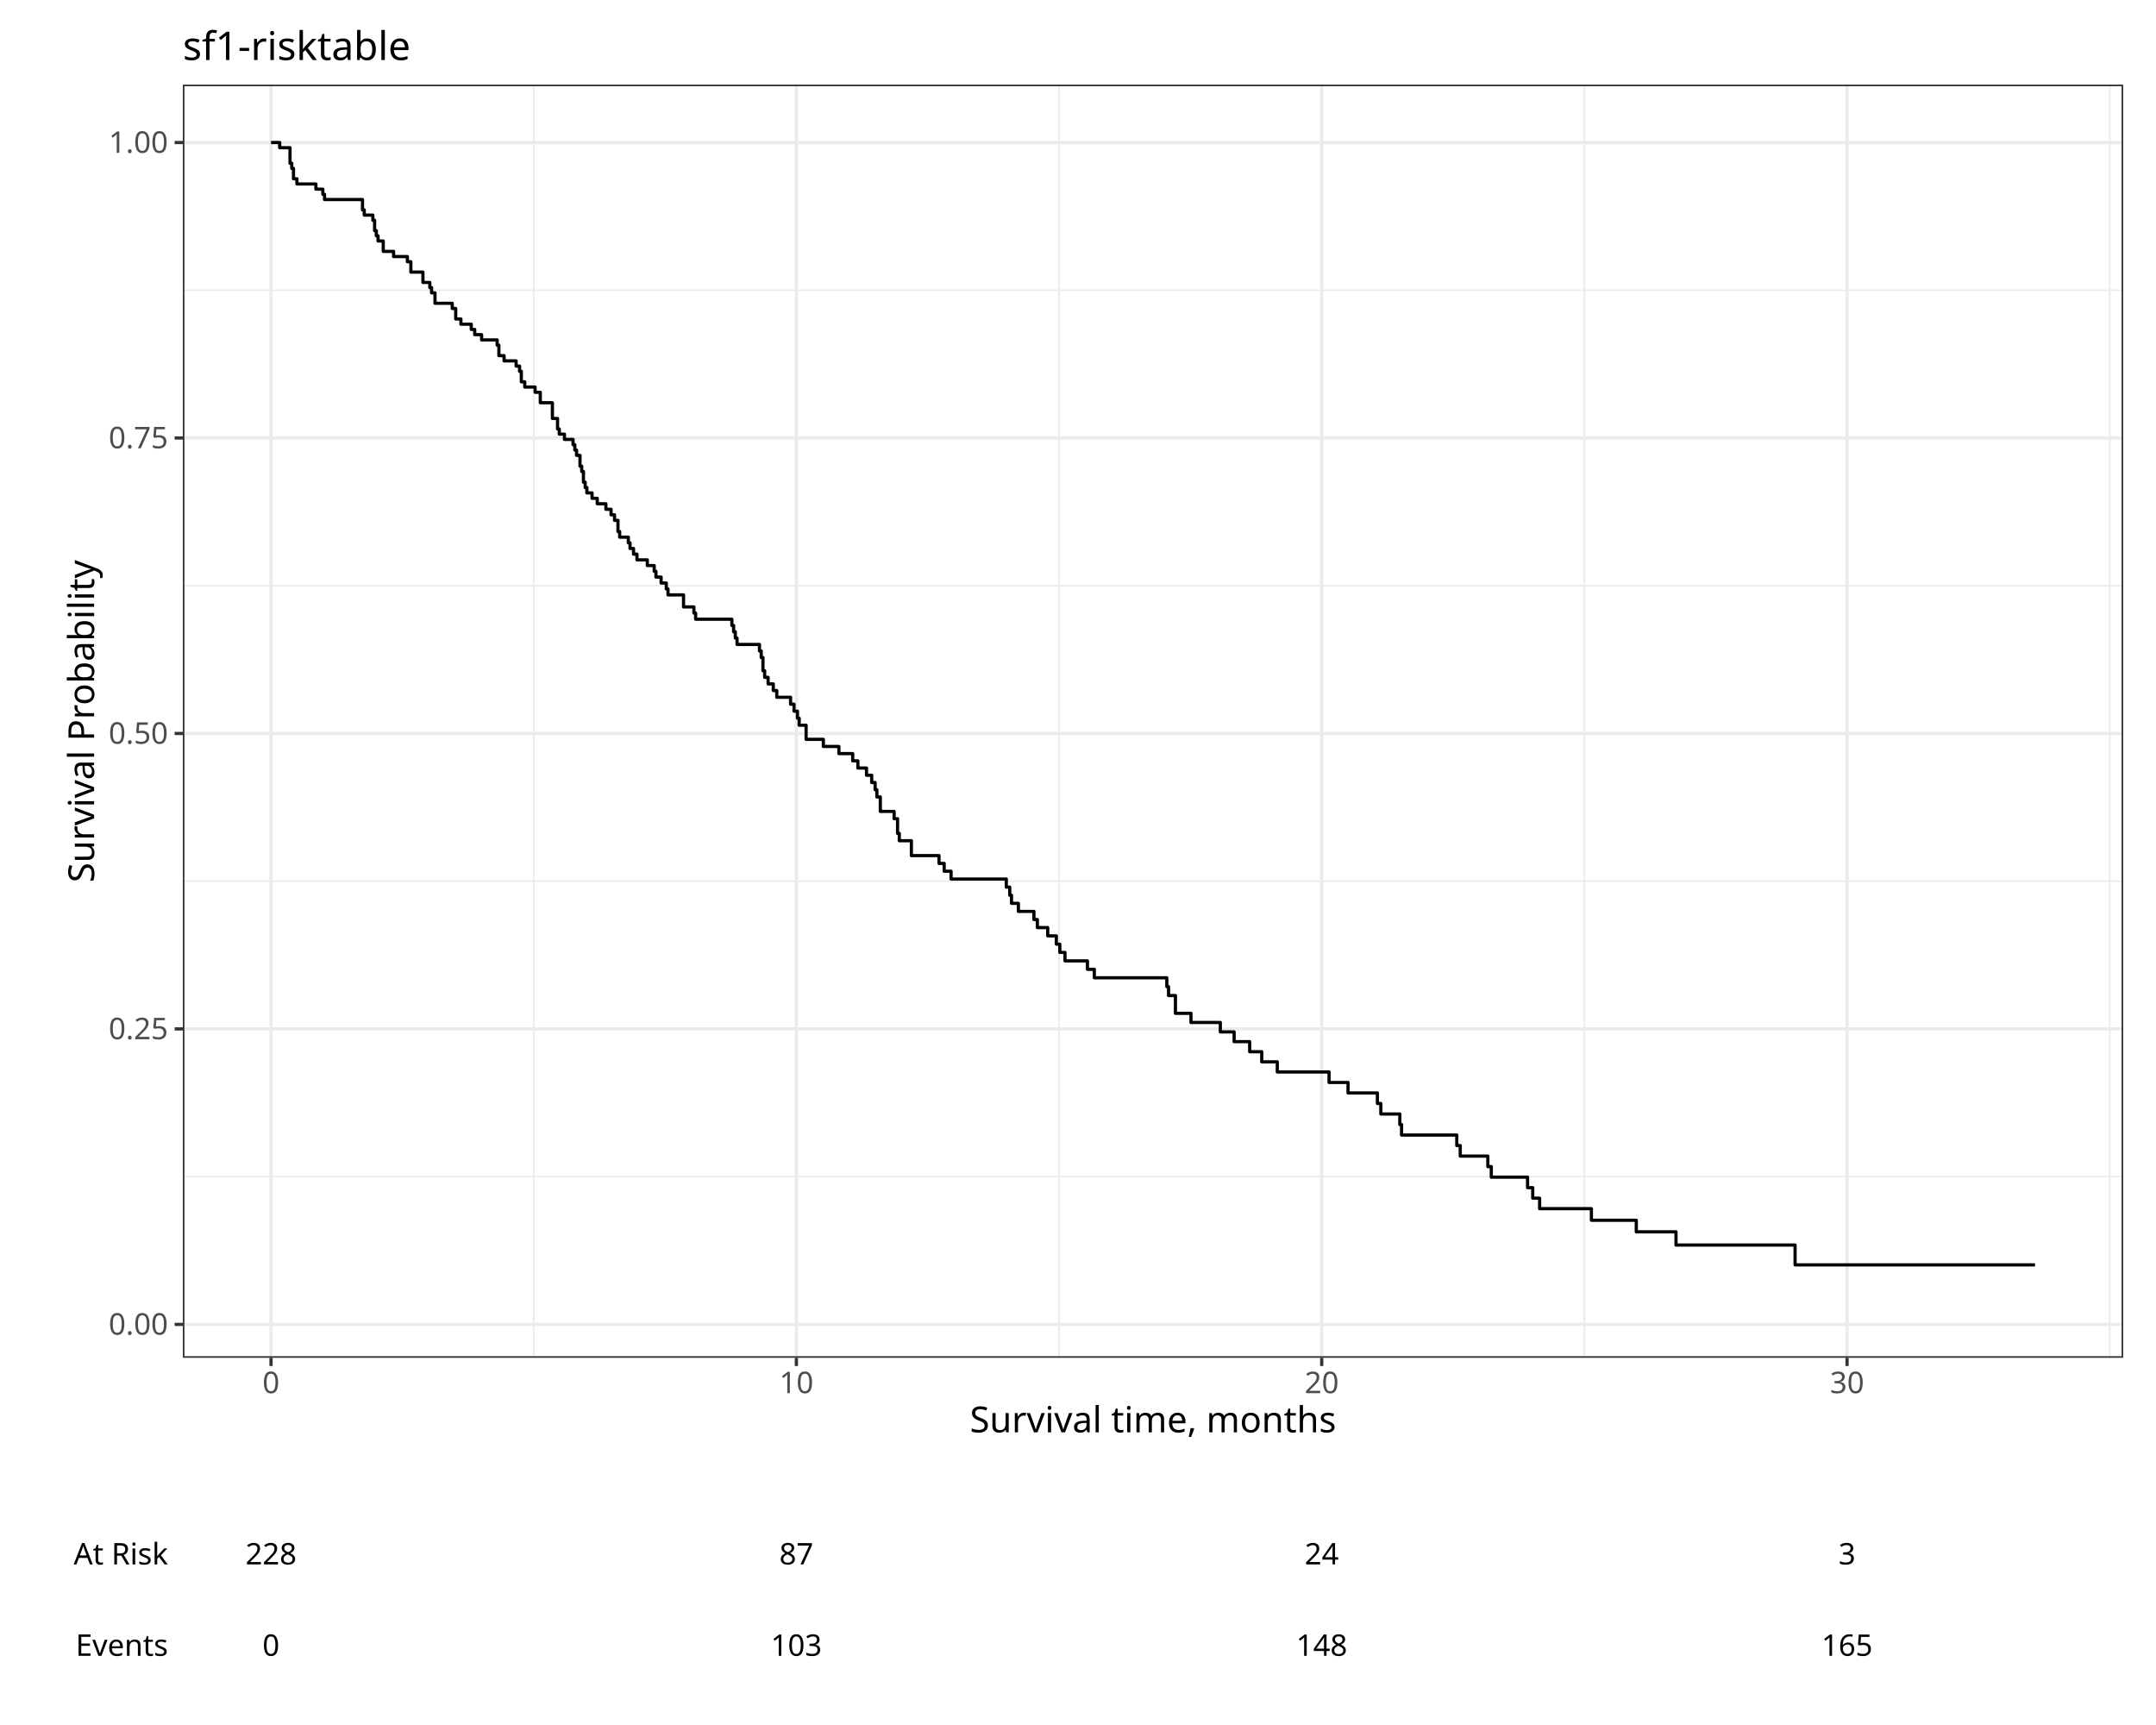
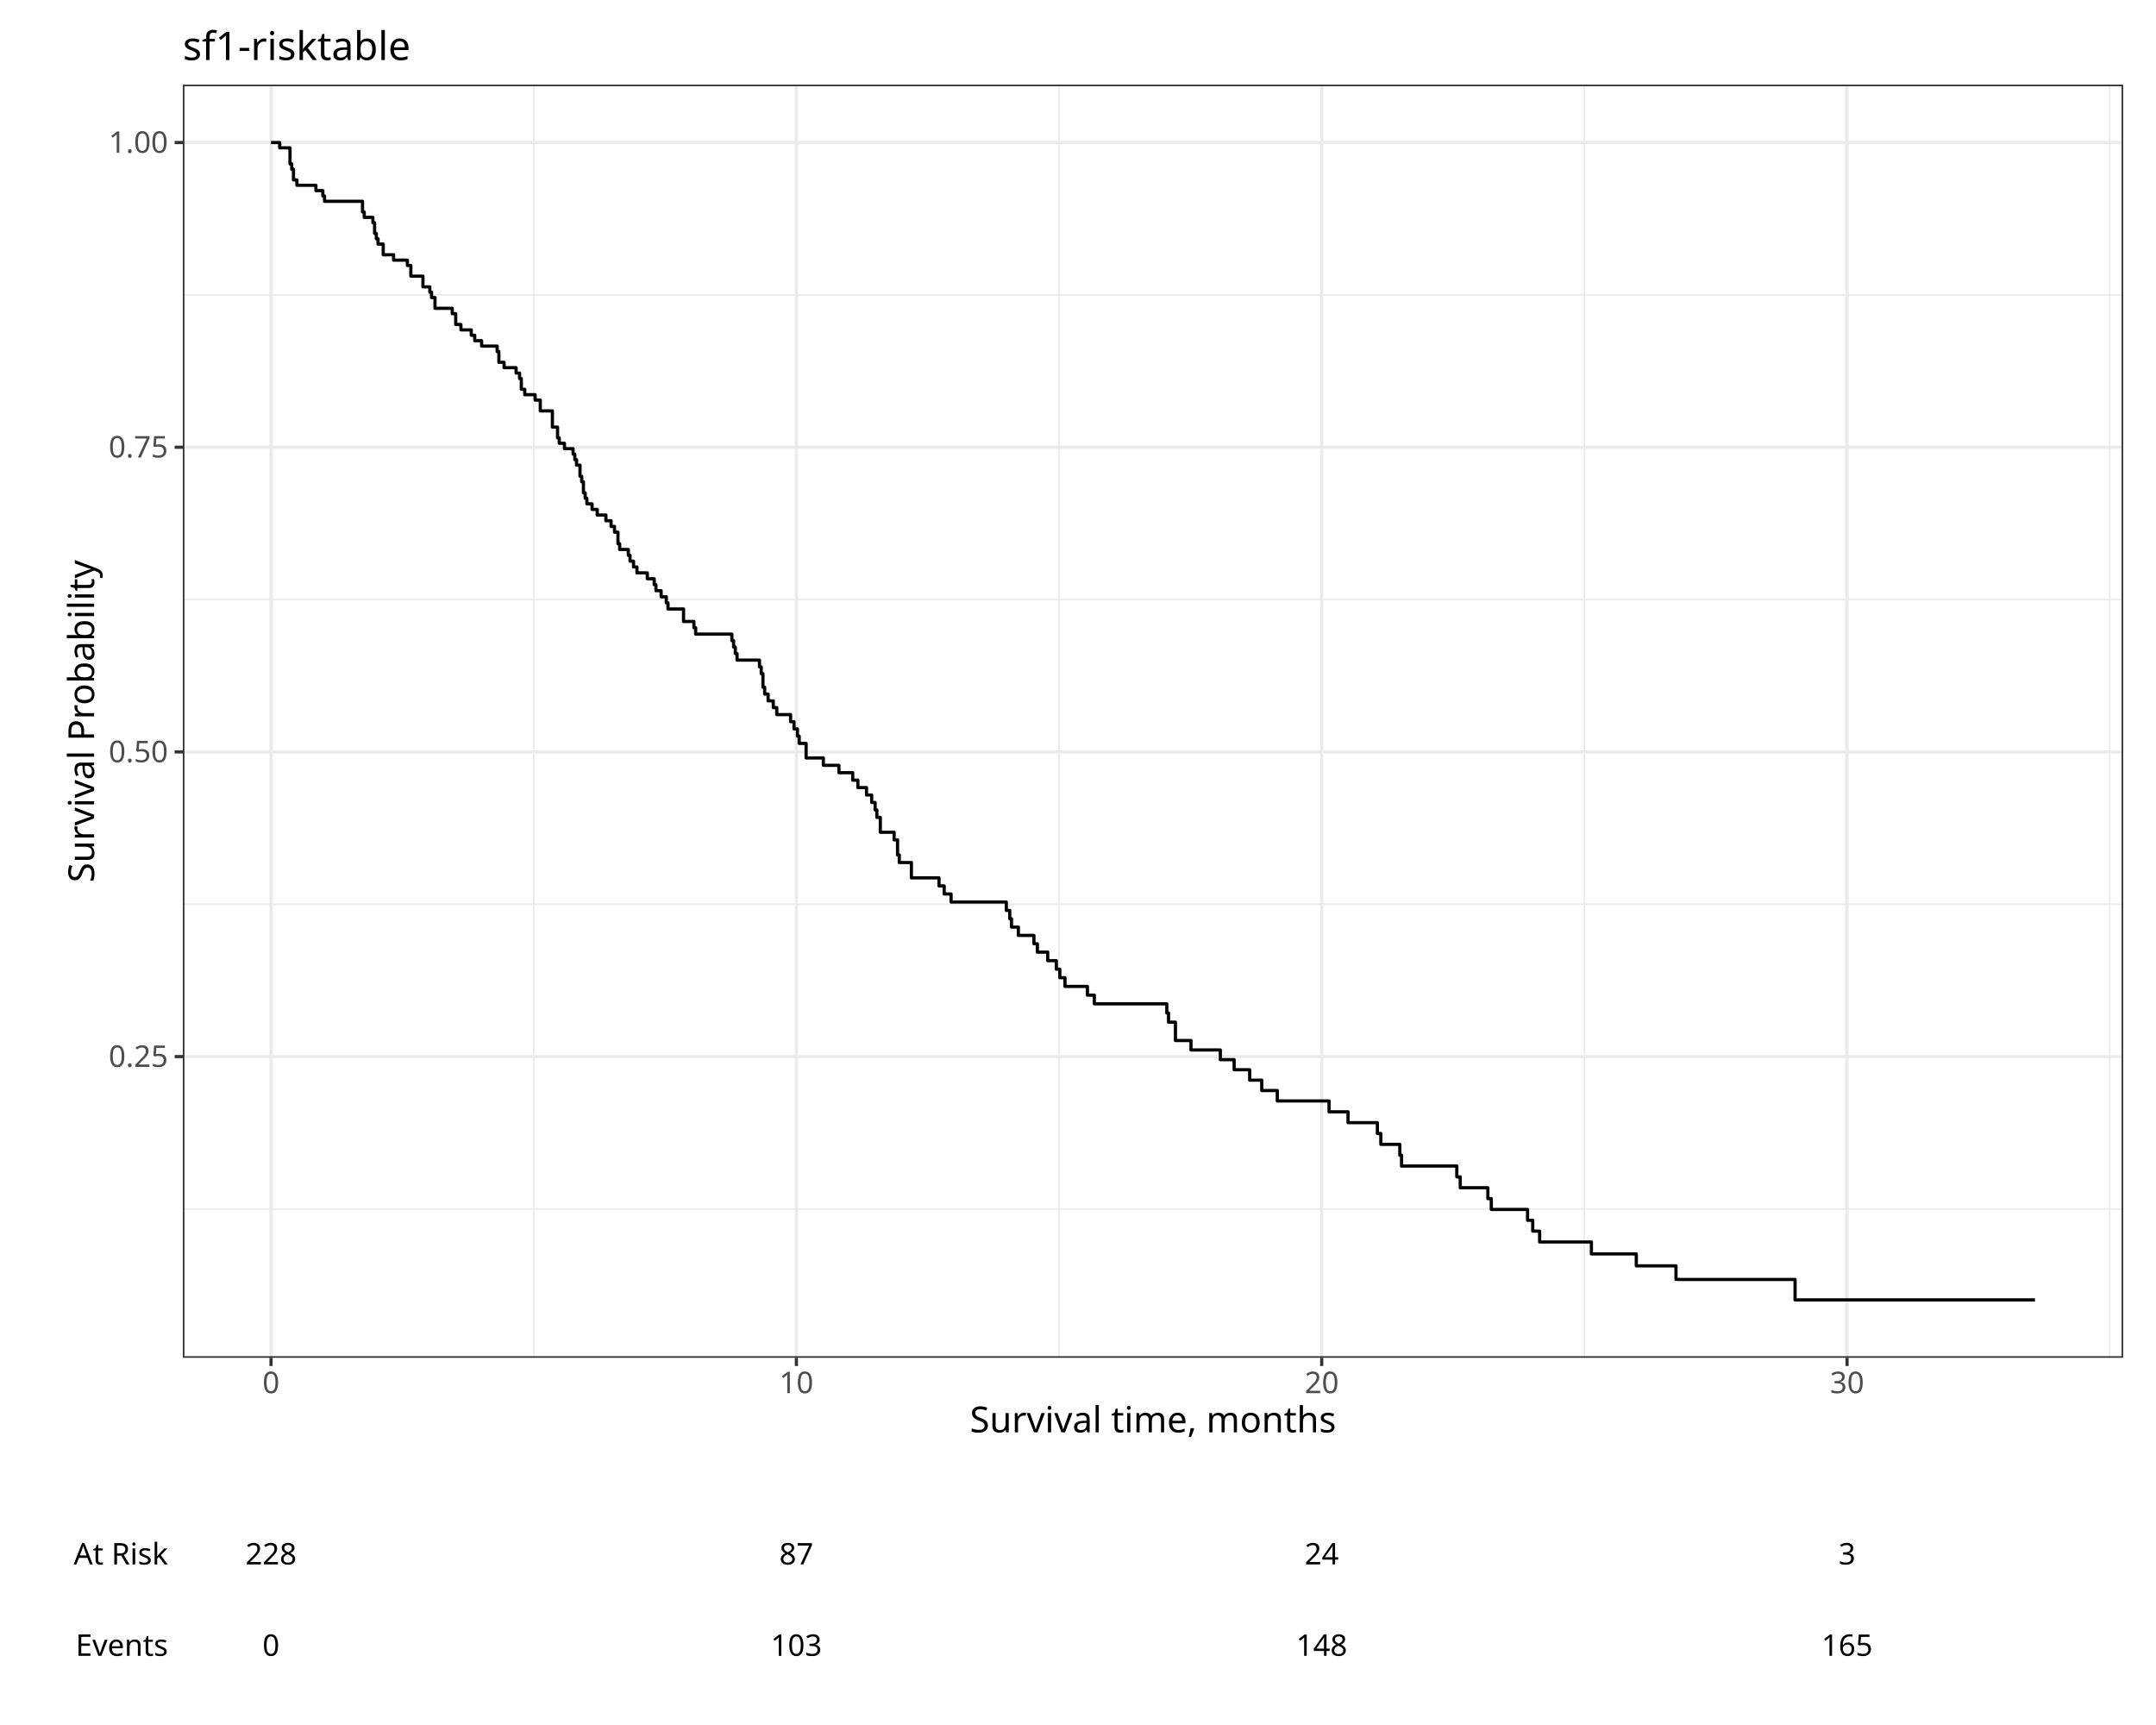
<svg xmlns="http://www.w3.org/2000/svg" class="svglite" data-engine-version="2.0" width="720.00pt" height="576.00pt" viewBox="0 0 720.00 576.00">
  <defs>
    <style type="text/css">
    .svglite line, .svglite polyline, .svglite polygon, .svglite path, .svglite rect, .svglite circle {
      fill: none;
      stroke: #000000;
      stroke-linecap: round;
      stroke-linejoin: round;
      stroke-miterlimit: 10.00;
    }
  </style>
  </defs>
  <rect width="100%" height="100%" style="stroke: none; fill: #FFFFFF;" />
  <defs>
    <clipPath id="cpMC4wMHw3MjAuMDB8MC4wMHw1NzYuMDA=">
      <rect x="0.00" y="0.00" width="720.00" height="576.00" />
    </clipPath>
  </defs>
  <g clip-path="url(#cpMC4wMHw3MjAuMDB8MC4wMHw1NzYuMDA=)">
    <rect x="0.00" y="0.00" width="720.00" height="576.00" style="stroke-width: 1.07; stroke: #FFFFFF; fill: #FFFFFF;" />
  </g>
  <defs>
    <clipPath id="cpNS40OHw3MTQuNTJ8NS40OHw0ODYuMjU=">
      <rect x="5.48" y="5.48" width="709.04" height="480.77" />
    </clipPath>
  </defs>
  <g clip-path="url(#cpNS40OHw3MTQuNTJ8NS40OHw0ODYuMjU=)">
    <rect x="5.48" y="5.48" width="709.04" height="480.77" style="stroke-width: 1.07; stroke: #FFFFFF; fill: #FFFFFF;" />
  </g>
  <g clip-path="url(#cpMC4wMHw3MjAuMDB8MC4wMHw1NzYuMDA=)">
</g>
  <defs>
    <clipPath id="cpNS40OHw3MTQuNTJ8NDg2LjI1fDU3MC41Mg==">
      <rect x="5.48" y="486.25" width="709.04" height="84.28" />
    </clipPath>
  </defs>
  <g clip-path="url(#cpNS40OHw3MTQuNTJ8NDg2LjI1fDU3MC41Mg==)">
    <rect x="5.48" y="486.25" width="709.04" height="84.28" style="stroke-width: 1.07; stroke: #FFFFFF; fill: #FFFFFF;" />
  </g>
  <g clip-path="url(#cpMC4wMHw3MjAuMDB8MC4wMHw1NzYuMDA=)">
</g>
  <defs>
    <clipPath id="cpMTAuOTZ8NzA5LjA0fDEwLjk2fDQ4MC43Nw==">
      <rect x="10.96" y="10.96" width="698.08" height="469.81" />
    </clipPath>
  </defs>
  <g clip-path="url(#cpMTAuOTZ8NzA5LjA0fDEwLjk2fDQ4MC43Nw==)">
</g>
  <g clip-path="url(#cpMC4wMHw3MjAuMDB8MC4wMHw1NzYuMDA=)">
</g>
  <g clip-path="url(#cpNS40OHw3MTQuNTJ8NS40OHw0ODYuMjU=)">
    <rect x="5.48" y="5.48" width="709.04" height="480.77" style="stroke-width: 1.07; stroke: #FFFFFF; fill: #FFFFFF;" />
  </g>
  <defs>
    <clipPath id="cpNjEuMDZ8NzA5LjA0fDI4LjI2fDQ1My4zOQ==">
      <rect x="61.06" y="28.26" width="647.98" height="425.12" />
    </clipPath>
  </defs>
  <g clip-path="url(#cpNjEuMDZ8NzA5LjA0fDI4LjI2fDQ1My4zOQ==)">
    <rect x="61.06" y="28.26" width="647.98" height="425.12" style="stroke-width: 1.07; stroke: none; fill: #FFFFFF;" />
-     <polyline points="61.06,392.90 709.04,392.90 " style="stroke-width: 0.53; stroke: #EBEBEB; stroke-linecap: butt;" />
-     <polyline points="61.06,294.24 709.04,294.24 " style="stroke-width: 0.53; stroke: #EBEBEB; stroke-linecap: butt;" />
-     <polyline points="61.06,195.58 709.04,195.58 " style="stroke-width: 0.53; stroke: #EBEBEB; stroke-linecap: butt;" />
-     <polyline points="61.06,96.92 709.04,96.92 " style="stroke-width: 0.53; stroke: #EBEBEB; stroke-linecap: butt;" />
+     <polyline points="61.06,403.68 709.04,403.68 " style="stroke-width: 0.53; stroke: #EBEBEB; stroke-linecap: butt;" />
+     <polyline points="61.06,301.94 709.04,301.94 " style="stroke-width: 0.53; stroke: #EBEBEB; stroke-linecap: butt;" />
+     <polyline points="61.06,200.20 709.04,200.20 " style="stroke-width: 0.53; stroke: #EBEBEB; stroke-linecap: butt;" />
+     <polyline points="61.06,98.46 709.04,98.46 " style="stroke-width: 0.53; stroke: #EBEBEB; stroke-linecap: butt;" />
    <polyline points="178.23,453.39 178.23,28.26 " style="stroke-width: 0.53; stroke: #EBEBEB; stroke-linecap: butt;" />
    <polyline points="353.67,453.39 353.67,28.26 " style="stroke-width: 0.53; stroke: #EBEBEB; stroke-linecap: butt;" />
    <polyline points="529.11,453.39 529.11,28.26 " style="stroke-width: 0.53; stroke: #EBEBEB; stroke-linecap: butt;" />
    <polyline points="704.55,453.39 704.55,28.26 " style="stroke-width: 0.53; stroke: #EBEBEB; stroke-linecap: butt;" />
-     <polyline points="61.06,442.23 709.04,442.23 " style="stroke-width: 1.07; stroke: #EBEBEB; stroke-linecap: butt;" />
-     <polyline points="61.06,343.57 709.04,343.57 " style="stroke-width: 1.07; stroke: #EBEBEB; stroke-linecap: butt;" />
-     <polyline points="61.06,244.91 709.04,244.91 " style="stroke-width: 1.07; stroke: #EBEBEB; stroke-linecap: butt;" />
-     <polyline points="61.06,146.25 709.04,146.25 " style="stroke-width: 1.07; stroke: #EBEBEB; stroke-linecap: butt;" />
+     <polyline points="61.06,352.81 709.04,352.81 " style="stroke-width: 1.07; stroke: #EBEBEB; stroke-linecap: butt;" />
+     <polyline points="61.06,251.07 709.04,251.07 " style="stroke-width: 1.07; stroke: #EBEBEB; stroke-linecap: butt;" />
+     <polyline points="61.06,149.33 709.04,149.33 " style="stroke-width: 1.07; stroke: #EBEBEB; stroke-linecap: butt;" />
    <polyline points="61.06,47.59 709.04,47.59 " style="stroke-width: 1.07; stroke: #EBEBEB; stroke-linecap: butt;" />
    <polyline points="90.51,453.39 90.51,28.26 " style="stroke-width: 1.07; stroke: #EBEBEB; stroke-linecap: butt;" />
    <polyline points="265.95,453.39 265.95,28.26 " style="stroke-width: 1.07; stroke: #EBEBEB; stroke-linecap: butt;" />
    <polyline points="441.39,453.39 441.39,28.26 " style="stroke-width: 1.07; stroke: #EBEBEB; stroke-linecap: butt;" />
    <polyline points="616.83,453.39 616.83,28.26 " style="stroke-width: 1.07; stroke: #EBEBEB; stroke-linecap: butt;" />
-     <polyline points="90.51,47.59 93.40,47.59 93.40,49.32 96.85,49.32 96.85,54.51 97.43,54.51 97.43,56.24 98.01,56.24 98.01,59.70 99.16,59.70 99.16,61.43 105.50,61.43 105.50,63.16 107.81,63.16 107.81,64.90 108.38,64.90 108.38,66.63 121.06,66.63 121.06,70.09 121.64,70.09 121.64,71.82 124.52,71.82 124.52,73.55 125.10,73.55 125.10,77.01 125.67,77.01 125.67,78.74 126.25,78.74 126.25,80.47 127.98,80.47 127.98,83.94 131.44,83.94 131.44,85.67 136.05,85.67 136.05,87.40 137.20,87.40 137.20,90.86 141.24,90.86 141.24,94.32 143.54,94.32 143.54,96.05 144.12,96.05 144.12,97.79 145.27,97.79 145.27,101.27 151.03,101.27 151.03,103.01 152.19,103.01 152.19,106.51 153.92,106.51 153.92,108.26 157.38,108.26 157.38,110.00 158.53,110.00 158.53,111.75 160.83,111.75 160.83,113.50 166.02,113.50 166.02,115.25 166.60,115.25 166.60,118.75 168.33,118.75 168.33,120.50 172.36,120.50 172.36,122.24 173.51,122.24 173.51,123.99 174.09,123.99 174.09,127.49 175.24,127.49 175.24,129.24 178.70,129.24 178.70,130.99 180.43,130.99 180.43,134.48 184.47,134.48 184.47,139.73 186.19,139.73 186.19,143.23 186.77,143.23 186.77,144.97 188.50,144.97 188.50,146.72 190.23,146.72 190.23,146.72 190.81,146.72 190.81,146.72 191.38,146.72 191.38,148.49 191.96,148.49 191.96,150.27 192.54,150.27 192.54,152.05 193.69,152.05 193.69,155.64 194.26,155.64 194.26,157.43 194.84,157.43 194.84,161.01 195.42,161.01 195.42,162.80 195.99,162.80 195.99,164.59 197.15,164.59 197.15,164.59 197.72,164.59 197.72,166.39 198.88,166.39 198.88,166.39 199.45,166.39 199.45,168.21 200.60,168.21 200.60,168.21 201.18,168.21 201.18,168.21 202.33,168.21 202.33,170.05 203.49,170.05 203.49,170.05 204.06,170.05 204.06,171.90 205.22,171.90 205.22,173.76 206.37,173.76 206.37,177.49 206.94,177.49 206.94,179.36 207.52,179.36 207.52,179.36 209.83,179.36 209.83,181.25 210.40,181.25 210.40,183.14 211.56,183.14 211.56,185.03 212.13,185.03 212.13,185.03 212.71,185.03 212.71,186.94 216.17,186.94 216.17,188.84 217.90,188.84 217.90,188.84 218.47,188.84 218.47,190.76 219.05,190.76 219.05,192.69 219.63,192.69 219.63,192.69 220.20,192.69 220.20,192.69 220.78,192.69 220.78,194.67 222.51,194.67 222.51,196.66 223.08,196.66 223.08,198.64 225.97,198.64 225.97,198.64 227.12,198.64 227.12,198.64 228.27,198.64 228.27,202.66 228.85,202.66 228.85,202.66 230.58,202.66 230.58,202.66 231.73,202.66 231.73,204.71 232.31,204.71 232.31,206.76 235.76,206.76 235.76,206.76 239.80,206.76 239.80,206.76 243.83,206.76 243.83,206.76 244.41,206.76 244.41,208.86 244.99,208.86 244.99,210.96 245.56,210.96 245.56,213.06 246.14,213.06 246.14,215.19 247.29,215.19 247.29,215.19 249.60,215.19 249.60,215.19 251.33,215.19 251.33,215.19 253.63,215.19 253.63,217.37 254.21,217.37 254.21,219.55 254.79,219.55 254.79,223.96 255.36,223.96 255.36,226.17 256.51,226.17 256.51,228.37 258.24,228.37 258.24,230.58 258.82,230.58 258.82,230.58 259.40,230.58 259.40,232.83 261.13,232.83 261.13,232.83 263.43,232.83 263.43,232.83 264.01,232.83 264.01,235.13 265.16,235.13 265.16,237.46 266.31,237.46 266.31,239.81 266.89,239.81 266.89,242.16 269.20,242.16 269.20,246.87 272.08,246.87 272.08,246.87 274.96,246.87 274.96,249.25 280.15,249.25 280.15,251.64 281.88,251.64 281.88,251.64 284.76,251.64 284.76,254.05 286.49,254.05 286.49,256.46 289.37,256.46 289.37,258.87 291.10,258.87 291.10,261.29 292.25,261.29 292.25,263.70 292.83,263.70 292.83,266.11 293.98,266.11 293.98,270.94 295.71,270.94 295.71,270.94 298.59,270.94 298.59,273.38 299.74,273.38 299.74,278.28 300.32,278.28 300.32,280.72 304.36,280.72 304.36,285.69 307.24,285.69 307.24,285.69 310.70,285.69 310.70,285.69 311.85,285.69 311.85,285.69 313.58,285.69 313.58,288.30 315.31,288.30 315.31,290.91 317.61,290.91 317.61,293.52 323.38,293.52 323.38,293.52 328.56,293.52 328.56,293.52 336.06,293.52 336.06,296.22 337.21,296.22 337.21,298.93 337.79,298.93 337.79,301.63 340.09,301.63 340.09,304.33 345.28,304.33 345.28,307.04 346.43,307.04 346.43,309.74 349.89,309.74 349.89,312.50 352.77,312.50 352.77,315.26 353.93,315.26 353.93,318.02 354.50,318.02 354.50,318.02 355.65,318.02 355.65,320.85 363.15,320.85 363.15,323.67 365.45,323.67 365.45,326.49 385.05,326.49 385.05,326.49 389.66,326.49 389.66,329.46 390.24,329.46 390.24,332.43 392.54,332.43 392.54,338.36 395.43,338.36 395.43,338.36 397.73,338.36 397.73,341.42 403.50,341.42 403.50,341.42 407.53,341.42 407.53,344.57 408.11,344.57 408.11,344.57 412.14,344.57 412.14,347.82 412.72,347.82 412.72,347.82 417.33,347.82 417.33,351.19 421.36,351.19 421.36,354.56 426.55,354.56 426.55,357.94 429.43,357.94 429.43,357.94 443.84,357.94 443.84,361.45 450.18,361.45 450.18,364.96 459.98,364.96 459.98,368.47 461.13,368.47 461.13,371.98 467.47,371.98 467.47,375.50 468.05,375.50 468.05,379.01 486.50,379.01 486.50,382.52 487.65,382.52 487.65,386.03 496.87,386.03 496.87,389.55 498.02,389.55 498.02,393.06 510.13,393.06 510.13,396.57 511.86,396.57 511.86,400.08 514.16,400.08 514.16,403.59 517.04,403.59 517.04,403.59 531.45,403.59 531.45,407.46 546.44,407.46 546.44,411.32 555.09,411.32 555.09,411.32 559.70,411.32 559.70,415.74 563.73,415.74 563.73,415.74 574.68,415.74 574.68,415.74 599.47,415.74 599.47,422.36 646.73,422.36 646.73,422.36 672.67,422.36 672.67,422.36 679.59,422.36 679.59,422.36 " style="stroke-width: 1.07; stroke-linecap: butt;" />
+     <polyline points="90.51,47.59 93.40,47.59 93.40,49.37 96.85,49.37 96.85,54.73 97.43,54.73 97.43,56.51 98.01,56.51 98.01,60.08 99.16,60.08 99.16,61.87 105.50,61.87 105.50,63.65 107.81,63.65 107.81,65.44 108.38,65.44 108.38,67.22 121.06,67.22 121.06,70.79 121.64,70.79 121.64,72.58 124.52,72.58 124.52,74.36 125.10,74.36 125.10,77.93 125.67,77.93 125.67,79.72 126.25,79.72 126.25,81.50 127.98,81.50 127.98,85.07 131.44,85.07 131.44,86.86 136.05,86.86 136.05,88.64 137.20,88.64 137.20,92.21 141.24,92.21 141.24,95.78 143.54,95.78 143.54,97.56 144.12,97.56 144.12,99.36 145.27,99.36 145.27,102.95 151.03,102.95 151.03,104.74 152.19,104.74 152.19,108.35 153.92,108.35 153.92,110.15 157.38,110.15 157.38,111.95 158.53,111.95 158.53,113.76 160.83,113.76 160.83,115.56 166.02,115.56 166.02,117.36 166.60,117.36 166.60,120.97 168.33,120.97 168.33,122.77 172.36,122.77 172.36,124.58 173.51,124.58 173.51,126.38 174.09,126.38 174.09,129.98 175.24,129.98 175.24,131.79 178.70,131.79 178.70,133.59 180.43,133.59 180.43,137.20 184.47,137.20 184.47,142.61 186.19,142.61 186.19,146.21 186.77,146.21 186.77,148.02 188.50,148.02 188.50,149.82 190.23,149.82 190.23,149.82 190.81,149.82 190.81,149.82 191.38,149.82 191.38,151.64 191.96,151.64 191.96,153.48 192.54,153.48 192.54,155.32 193.69,155.32 193.69,159.01 194.26,159.01 194.26,160.86 194.84,160.86 194.84,164.55 195.42,164.55 195.42,166.40 195.99,166.40 195.99,168.25 197.15,168.25 197.15,168.25 197.72,168.25 197.72,170.10 198.88,170.10 198.88,170.10 199.45,170.10 199.45,171.98 200.60,171.98 200.60,171.98 201.18,171.98 201.18,171.98 202.33,171.98 202.33,173.87 203.49,173.87 203.49,173.87 204.06,173.87 204.06,175.78 205.22,175.78 205.22,177.70 206.37,177.70 206.37,181.55 206.94,181.55 206.94,183.47 207.52,183.47 207.52,183.47 209.83,183.47 209.83,185.42 210.40,185.42 210.40,187.37 211.56,187.37 211.56,189.32 212.13,189.32 212.13,189.32 212.71,189.32 212.71,191.29 216.17,191.29 216.17,193.25 217.90,193.25 217.90,193.25 218.47,193.25 218.47,195.23 219.05,195.23 219.05,197.23 219.63,197.23 219.63,197.23 220.20,197.23 220.20,197.23 220.78,197.23 220.78,199.27 222.51,199.27 222.51,201.31 223.08,201.31 223.08,203.35 225.97,203.35 225.97,203.35 227.12,203.35 227.12,203.35 228.27,203.35 228.27,207.51 228.85,207.51 228.85,207.51 230.58,207.51 230.58,207.51 231.73,207.51 231.73,209.62 232.31,209.62 232.31,211.73 235.76,211.73 235.76,211.73 239.80,211.73 239.80,211.73 243.83,211.73 243.83,211.73 244.41,211.73 244.41,213.90 244.99,213.90 244.99,216.06 245.56,216.06 245.56,218.23 246.14,218.23 246.14,220.42 247.29,220.42 247.29,220.42 249.60,220.42 249.60,220.42 251.33,220.42 251.33,220.42 253.63,220.42 253.63,222.67 254.21,222.67 254.21,224.92 254.79,224.92 254.79,229.47 255.36,229.47 255.36,231.74 256.51,231.74 256.51,234.02 258.24,234.02 258.24,236.29 258.82,236.29 258.82,236.29 259.40,236.29 259.40,238.61 261.13,238.61 261.13,238.61 263.43,238.61 263.43,238.61 264.01,238.61 264.01,240.99 265.16,240.99 265.16,243.39 266.31,243.39 266.31,245.81 266.89,245.81 266.89,248.24 269.20,248.24 269.20,253.09 272.08,253.09 272.08,253.09 274.96,253.09 274.96,255.55 280.15,255.55 280.15,258.01 281.88,258.01 281.88,258.01 284.76,258.01 284.76,260.50 286.49,260.50 286.49,262.98 289.37,262.98 289.37,265.47 291.10,265.47 291.10,267.96 292.25,267.96 292.25,270.45 292.83,270.45 292.83,272.94 293.98,272.94 293.98,277.91 295.71,277.91 295.71,277.91 298.59,277.91 298.59,280.43 299.74,280.43 299.74,285.48 300.32,285.48 300.32,288.01 304.36,288.01 304.36,293.13 307.24,293.13 307.24,293.13 310.70,293.13 310.70,293.13 311.85,293.13 311.85,293.13 313.58,293.13 313.58,295.82 315.31,295.82 315.31,298.51 317.61,298.51 317.61,301.20 323.38,301.20 323.38,301.20 328.56,301.20 328.56,301.20 336.06,301.20 336.06,303.99 337.21,303.99 337.21,306.78 337.79,306.78 337.79,309.57 340.09,309.57 340.09,312.35 345.28,312.35 345.28,315.14 346.43,315.14 346.43,317.93 349.89,317.93 349.89,320.78 352.77,320.78 352.77,323.62 353.93,323.62 353.93,326.47 354.50,326.47 354.50,326.47 355.65,326.47 355.65,329.38 363.15,329.38 363.15,332.29 365.45,332.29 365.45,335.20 385.05,335.20 385.05,335.20 389.66,335.20 389.66,338.26 390.24,338.26 390.24,341.32 392.54,341.32 392.54,347.44 395.43,347.44 395.43,347.44 397.73,347.44 397.73,350.59 403.50,350.59 403.50,350.59 407.53,350.59 407.53,353.84 408.11,353.84 408.11,353.84 412.14,353.84 412.14,357.20 412.72,357.20 412.72,357.20 417.33,357.20 417.33,360.68 421.36,360.68 421.36,364.15 426.55,364.15 426.55,367.63 429.43,367.63 429.43,367.63 443.84,367.63 443.84,371.25 450.18,371.25 450.18,374.87 459.98,374.87 459.98,378.49 461.13,378.49 461.13,382.12 467.47,382.12 467.47,385.74 468.05,385.74 468.05,389.36 486.50,389.36 486.50,392.98 487.65,392.98 487.65,396.60 496.87,396.60 496.87,400.23 498.02,400.23 498.02,403.85 510.13,403.85 510.13,407.47 511.86,407.47 511.86,411.09 514.16,411.09 514.16,414.71 517.04,414.71 517.04,414.71 531.45,414.71 531.45,418.70 546.44,418.70 546.44,422.68 555.09,422.68 555.09,422.68 559.70,422.68 559.70,427.23 563.73,427.23 563.73,427.23 574.68,427.23 574.68,427.23 599.47,427.23 599.47,434.06 646.73,434.06 646.73,434.06 672.67,434.06 672.67,434.06 679.59,434.06 679.59,434.06 " style="stroke-width: 1.07; stroke-linecap: butt;" />
    <rect x="61.06" y="28.26" width="647.98" height="425.12" style="stroke-width: 1.07; stroke: #333333;" />
  </g>
  <g clip-path="url(#cpNS40OHw3MTQuNTJ8NS40OHw0ODYuMjU=)">
</g>
  <g clip-path="url(#cpMC4wMHw3MjAuMDB8MC4wMHw1NzYuMDA=)">
</g>
  <g clip-path="url(#cpNS40OHw3MTQuNTJ8NS40OHw0ODYuMjU=)">
</g>
  <g clip-path="url(#cpMC4wMHw3MjAuMDB8MC4wMHw1NzYuMDA=)">
</g>
  <g clip-path="url(#cpNS40OHw3MTQuNTJ8NS40OHw0ODYuMjU=)">
</g>
  <g clip-path="url(#cpMC4wMHw3MjAuMDB8MC4wMHw1NzYuMDA=)">
</g>
  <g clip-path="url(#cpNS40OHw3MTQuNTJ8NS40OHw0ODYuMjU=)">
</g>
  <g clip-path="url(#cpMC4wMHw3MjAuMDB8MC4wMHw1NzYuMDA=)">
</g>
  <g clip-path="url(#cpNS40OHw3MTQuNTJ8NS40OHw0ODYuMjU=)">
</g>
  <g clip-path="url(#cpMC4wMHw3MjAuMDB8MC4wMHw1NzYuMDA=)">
</g>
  <g clip-path="url(#cpNS40OHw3MTQuNTJ8NS40OHw0ODYuMjU=)">
</g>
  <g clip-path="url(#cpMC4wMHw3MjAuMDB8MC4wMHw1NzYuMDA=)">
-     <text x="56.13" y="445.67" text-anchor="end" style="font-size: 10.00px; fill: #4D4D4D; font-family: sans;" textLength="19.46px" lengthAdjust="spacingAndGlyphs">0.00</text>
-     <text x="56.13" y="347.01" text-anchor="end" style="font-size: 10.00px; fill: #4D4D4D; font-family: sans;" textLength="19.46px" lengthAdjust="spacingAndGlyphs">0.25</text>
-     <text x="56.13" y="248.35" text-anchor="end" style="font-size: 10.00px; fill: #4D4D4D; font-family: sans;" textLength="19.46px" lengthAdjust="spacingAndGlyphs">0.50</text>
-     <text x="56.13" y="149.69" text-anchor="end" style="font-size: 10.00px; fill: #4D4D4D; font-family: sans;" textLength="19.46px" lengthAdjust="spacingAndGlyphs">0.75</text>
+     <text x="56.13" y="356.25" text-anchor="end" style="font-size: 10.00px; fill: #4D4D4D; font-family: sans;" textLength="19.46px" lengthAdjust="spacingAndGlyphs">0.25</text>
+     <text x="56.13" y="254.51" text-anchor="end" style="font-size: 10.00px; fill: #4D4D4D; font-family: sans;" textLength="19.46px" lengthAdjust="spacingAndGlyphs">0.50</text>
+     <text x="56.13" y="152.77" text-anchor="end" style="font-size: 10.00px; fill: #4D4D4D; font-family: sans;" textLength="19.46px" lengthAdjust="spacingAndGlyphs">0.75</text>
    <text x="56.13" y="51.03" text-anchor="end" style="font-size: 10.00px; fill: #4D4D4D; font-family: sans;" textLength="19.46px" lengthAdjust="spacingAndGlyphs">1.00</text>
-     <polyline points="58.32,442.23 61.06,442.23 " style="stroke-width: 1.07; stroke: #333333; stroke-linecap: butt;" />
-     <polyline points="58.32,343.57 61.06,343.57 " style="stroke-width: 1.07; stroke: #333333; stroke-linecap: butt;" />
-     <polyline points="58.32,244.91 61.06,244.91 " style="stroke-width: 1.07; stroke: #333333; stroke-linecap: butt;" />
-     <polyline points="58.32,146.25 61.06,146.25 " style="stroke-width: 1.07; stroke: #333333; stroke-linecap: butt;" />
+     <polyline points="58.32,352.81 61.06,352.81 " style="stroke-width: 1.07; stroke: #333333; stroke-linecap: butt;" />
+     <polyline points="58.32,251.07 61.06,251.07 " style="stroke-width: 1.07; stroke: #333333; stroke-linecap: butt;" />
+     <polyline points="58.32,149.33 61.06,149.33 " style="stroke-width: 1.07; stroke: #333333; stroke-linecap: butt;" />
    <polyline points="58.32,47.59 61.06,47.59 " style="stroke-width: 1.07; stroke: #333333; stroke-linecap: butt;" />
  </g>
  <g clip-path="url(#cpNS40OHw3MTQuNTJ8NS40OHw0ODYuMjU=)">
</g>
  <g clip-path="url(#cpMC4wMHw3MjAuMDB8MC4wMHw1NzYuMDA=)">
</g>
  <g clip-path="url(#cpNS40OHw3MTQuNTJ8NS40OHw0ODYuMjU=)">
</g>
  <g clip-path="url(#cpMC4wMHw3MjAuMDB8MC4wMHw1NzYuMDA=)">
    <polyline points="90.51,456.13 90.51,453.39 " style="stroke-width: 1.07; stroke: #333333; stroke-linecap: butt;" />
    <polyline points="265.95,456.13 265.95,453.39 " style="stroke-width: 1.07; stroke: #333333; stroke-linecap: butt;" />
    <polyline points="441.39,456.13 441.39,453.39 " style="stroke-width: 1.07; stroke: #333333; stroke-linecap: butt;" />
    <polyline points="616.83,456.13 616.83,453.39 " style="stroke-width: 1.07; stroke: #333333; stroke-linecap: butt;" />
    <text x="90.51" y="465.20" text-anchor="middle" style="font-size: 10.00px; fill: #4D4D4D; font-family: sans;" textLength="5.56px" lengthAdjust="spacingAndGlyphs">0</text>
    <text x="265.95" y="465.20" text-anchor="middle" style="font-size: 10.00px; fill: #4D4D4D; font-family: sans;" textLength="11.12px" lengthAdjust="spacingAndGlyphs">10</text>
    <text x="441.39" y="465.20" text-anchor="middle" style="font-size: 10.00px; fill: #4D4D4D; font-family: sans;" textLength="11.12px" lengthAdjust="spacingAndGlyphs">20</text>
    <text x="616.83" y="465.20" text-anchor="middle" style="font-size: 10.00px; fill: #4D4D4D; font-family: sans;" textLength="11.12px" lengthAdjust="spacingAndGlyphs">30</text>
  </g>
  <g clip-path="url(#cpNS40OHw3MTQuNTJ8NS40OHw0ODYuMjU=)">
</g>
  <g clip-path="url(#cpMC4wMHw3MjAuMDB8MC4wMHw1NzYuMDA=)">
</g>
  <g clip-path="url(#cpNS40OHw3MTQuNTJ8NS40OHw0ODYuMjU=)">
</g>
  <g clip-path="url(#cpMC4wMHw3MjAuMDB8MC4wMHw1NzYuMDA=)">
    <text x="385.05" y="478.27" text-anchor="middle" style="font-size: 12.00px; font-family: sans;" textLength="114.72px" lengthAdjust="spacingAndGlyphs">Survival time, months</text>
  </g>
  <g clip-path="url(#cpNS40OHw3MTQuNTJ8NS40OHw0ODYuMjU=)">
</g>
  <g clip-path="url(#cpMC4wMHw3MjAuMDB8MC4wMHw1NzYuMDA=)">
    <text transform="translate(31.43,240.83) rotate(-90)" text-anchor="middle" style="font-size: 12.00px; font-family: sans;" textLength="102.05px" lengthAdjust="spacingAndGlyphs">Survival Probability</text>
  </g>
  <g clip-path="url(#cpNS40OHw3MTQuNTJ8NS40OHw0ODYuMjU=)">
</g>
  <g clip-path="url(#cpMC4wMHw3MjAuMDB8MC4wMHw1NzYuMDA=)">
</g>
  <g clip-path="url(#cpNS40OHw3MTQuNTJ8NS40OHw0ODYuMjU=)">
</g>
  <g clip-path="url(#cpMC4wMHw3MjAuMDB8MC4wMHw1NzYuMDA=)">
</g>
  <g clip-path="url(#cpNS40OHw3MTQuNTJ8NS40OHw0ODYuMjU=)">
</g>
  <g clip-path="url(#cpMC4wMHw3MjAuMDB8MC4wMHw1NzYuMDA=)">
    <text x="61.06" y="20.04" style="font-size: 13.20px; font-family: sans;" textLength="71.17px" lengthAdjust="spacingAndGlyphs">sf1-risktable</text>
  </g>
  <g clip-path="url(#cpNS40OHw3MTQuNTJ8NS40OHw0ODYuMjU=)">
</g>
  <g clip-path="url(#cpMC4wMHw3MjAuMDB8MC4wMHw1NzYuMDA=)">
</g>
  <g clip-path="url(#cpNS40OHw3MTQuNTJ8NS40OHw0ODYuMjU=)">
</g>
  <g clip-path="url(#cpMC4wMHw3MjAuMDB8MC4wMHw1NzYuMDA=)">
</g>
  <g clip-path="url(#cpNS40OHw3MTQuNTJ8NS40OHw0ODYuMjU=)">
</g>
  <g clip-path="url(#cpMC4wMHw3MjAuMDB8MC4wMHw1NzYuMDA=)">
</g>
  <defs>
    <clipPath id="cpMTAuOTZ8NzA5LjA0fDEwLjk2fDEwLjk2">
      <rect x="10.96" y="10.96" width="698.08" height="0.00" />
    </clipPath>
  </defs>
  <g clip-path="url(#cpMTAuOTZ8NzA5LjA0fDEwLjk2fDEwLjk2)">
</g>
  <g clip-path="url(#cpMC4wMHw3MjAuMDB8MC4wMHw1NzYuMDA=)">
</g>
  <g clip-path="url(#cpMTAuOTZ8NzA5LjA0fDEwLjk2fDEwLjk2)">
</g>
  <g clip-path="url(#cpMC4wMHw3MjAuMDB8MC4wMHw1NzYuMDA=)">
</g>
  <defs>
    <clipPath id="cpMTAuOTZ8NzA5LjA0fDQ4MC43N3w0ODAuNzc=">
      <rect x="10.96" y="480.77" width="698.08" height="0.00" />
    </clipPath>
  </defs>
  <g clip-path="url(#cpMTAuOTZ8NzA5LjA0fDQ4MC43N3w0ODAuNzc=)">
</g>
  <g clip-path="url(#cpMC4wMHw3MjAuMDB8MC4wMHw1NzYuMDA=)">
</g>
  <defs>
    <clipPath id="cpMTAuOTZ8NzA5LjA0fDQ5MS43Mnw1NjUuMDQ=">
      <rect x="10.96" y="491.72" width="698.08" height="73.32" />
    </clipPath>
  </defs>
  <g clip-path="url(#cpMTAuOTZ8NzA5LjA0fDQ5MS43Mnw1NjUuMDQ=)">
</g>
  <g clip-path="url(#cpMC4wMHw3MjAuMDB8MC4wMHw1NzYuMDA=)">
</g>
  <g clip-path="url(#cpNS40OHw3MTQuNTJ8NDg2LjI1fDU3MC41Mg==)">
    <rect x="5.48" y="486.25" width="709.04" height="84.28" style="stroke-width: 1.07; stroke: #FFFFFF; fill: #FFFFFF;" />
  </g>
  <defs>
    <clipPath id="cpNjEuMDZ8NzA5LjA0fDUwMC42NXw1NjcuNzg=">
      <rect x="61.06" y="500.65" width="647.98" height="67.14" />
    </clipPath>
  </defs>
  <g clip-path="url(#cpNjEuMDZ8NzA5LjA0fDUwMC42NXw1NjcuNzg=)">
    <rect x="61.06" y="500.65" width="647.98" height="67.14" style="stroke-width: 1.07; stroke: none; fill: #FFFFFF;" />
    <text x="90.51" y="552.90" text-anchor="middle" style="font-size: 9.96px; font-family: sans;" textLength="5.54px" lengthAdjust="spacingAndGlyphs">0</text>
    <text x="90.51" y="522.38" text-anchor="middle" style="font-size: 9.96px; font-family: sans;" textLength="16.62px" lengthAdjust="spacingAndGlyphs">228</text>
    <text x="265.95" y="552.90" text-anchor="middle" style="font-size: 9.96px; font-family: sans;" textLength="16.62px" lengthAdjust="spacingAndGlyphs">103</text>
    <text x="265.95" y="522.38" text-anchor="middle" style="font-size: 9.96px; font-family: sans;" textLength="11.08px" lengthAdjust="spacingAndGlyphs">87</text>
    <text x="441.39" y="552.90" text-anchor="middle" style="font-size: 9.96px; font-family: sans;" textLength="16.62px" lengthAdjust="spacingAndGlyphs">148</text>
    <text x="441.39" y="522.38" text-anchor="middle" style="font-size: 9.96px; font-family: sans;" textLength="11.08px" lengthAdjust="spacingAndGlyphs">24</text>
    <text x="616.83" y="552.90" text-anchor="middle" style="font-size: 9.96px; font-family: sans;" textLength="16.62px" lengthAdjust="spacingAndGlyphs">165</text>
    <text x="616.83" y="522.38" text-anchor="middle" style="font-size: 9.96px; font-family: sans;" textLength="5.54px" lengthAdjust="spacingAndGlyphs">3</text>
  </g>
  <g clip-path="url(#cpNS40OHw3MTQuNTJ8NDg2LjI1fDU3MC41Mg==)">
</g>
  <g clip-path="url(#cpMC4wMHw3MjAuMDB8MC4wMHw1NzYuMDA=)">
</g>
  <g clip-path="url(#cpNS40OHw3MTQuNTJ8NDg2LjI1fDU3MC41Mg==)">
</g>
  <g clip-path="url(#cpMC4wMHw3MjAuMDB8MC4wMHw1NzYuMDA=)">
</g>
  <g clip-path="url(#cpNS40OHw3MTQuNTJ8NDg2LjI1fDU3MC41Mg==)">
</g>
  <g clip-path="url(#cpMC4wMHw3MjAuMDB8MC4wMHw1NzYuMDA=)">
</g>
  <g clip-path="url(#cpNS40OHw3MTQuNTJ8NDg2LjI1fDU3MC41Mg==)">
</g>
  <g clip-path="url(#cpMC4wMHw3MjAuMDB8MC4wMHw1NzYuMDA=)">
</g>
  <g clip-path="url(#cpNS40OHw3MTQuNTJ8NDg2LjI1fDU3MC41Mg==)">
</g>
  <g clip-path="url(#cpMC4wMHw3MjAuMDB8MC4wMHw1NzYuMDA=)">
</g>
  <g clip-path="url(#cpNS40OHw3MTQuNTJ8NDg2LjI1fDU3MC41Mg==)">
</g>
  <g clip-path="url(#cpMC4wMHw3MjAuMDB8MC4wMHw1NzYuMDA=)">
    <text x="56.13" y="552.91" text-anchor="end" style="font-size: 10.00px; font-family: sans;" textLength="30.58px" lengthAdjust="spacingAndGlyphs">Events</text>
    <text x="56.13" y="522.40" text-anchor="end" style="font-size: 10.00px; font-family: sans;" textLength="31.68px" lengthAdjust="spacingAndGlyphs">At Risk</text>
  </g>
  <g clip-path="url(#cpNS40OHw3MTQuNTJ8NDg2LjI1fDU3MC41Mg==)">
</g>
  <g clip-path="url(#cpMC4wMHw3MjAuMDB8MC4wMHw1NzYuMDA=)">
</g>
  <g clip-path="url(#cpNS40OHw3MTQuNTJ8NDg2LjI1fDU3MC41Mg==)">
</g>
  <g clip-path="url(#cpMC4wMHw3MjAuMDB8MC4wMHw1NzYuMDA=)">
</g>
  <g clip-path="url(#cpNS40OHw3MTQuNTJ8NDg2LjI1fDU3MC41Mg==)">
</g>
  <g clip-path="url(#cpMC4wMHw3MjAuMDB8MC4wMHw1NzYuMDA=)">
</g>
  <g clip-path="url(#cpNS40OHw3MTQuNTJ8NDg2LjI1fDU3MC41Mg==)">
</g>
  <g clip-path="url(#cpMC4wMHw3MjAuMDB8MC4wMHw1NzYuMDA=)">
</g>
  <g clip-path="url(#cpNS40OHw3MTQuNTJ8NDg2LjI1fDU3MC41Mg==)">
</g>
  <g clip-path="url(#cpMC4wMHw3MjAuMDB8MC4wMHw1NzYuMDA=)">
</g>
  <g clip-path="url(#cpNS40OHw3MTQuNTJ8NDg2LjI1fDU3MC41Mg==)">
</g>
  <g clip-path="url(#cpMC4wMHw3MjAuMDB8MC4wMHw1NzYuMDA=)">
</g>
  <g clip-path="url(#cpNS40OHw3MTQuNTJ8NDg2LjI1fDU3MC41Mg==)">
</g>
  <g clip-path="url(#cpMC4wMHw3MjAuMDB8MC4wMHw1NzYuMDA=)">
</g>
  <g clip-path="url(#cpNS40OHw3MTQuNTJ8NDg2LjI1fDU3MC41Mg==)">
</g>
  <g clip-path="url(#cpMC4wMHw3MjAuMDB8MC4wMHw1NzYuMDA=)">
</g>
  <g clip-path="url(#cpNS40OHw3MTQuNTJ8NDg2LjI1fDU3MC41Mg==)">
</g>
  <g clip-path="url(#cpMC4wMHw3MjAuMDB8MC4wMHw1NzYuMDA=)">
</g>
  <g clip-path="url(#cpNS40OHw3MTQuNTJ8NDg2LjI1fDU3MC41Mg==)">
</g>
  <g clip-path="url(#cpMC4wMHw3MjAuMDB8MC4wMHw1NzYuMDA=)">
</g>
  <g clip-path="url(#cpNS40OHw3MTQuNTJ8NDg2LjI1fDU3MC41Mg==)">
</g>
  <g clip-path="url(#cpMC4wMHw3MjAuMDB8MC4wMHw1NzYuMDA=)">
</g>
  <defs>
    <clipPath id="cpMTAuOTZ8NzA5LjA0fDQ5MS43Mnw0OTEuNzI=">
      <rect x="10.96" y="491.72" width="698.08" height="0.00" />
    </clipPath>
  </defs>
  <g clip-path="url(#cpMTAuOTZ8NzA5LjA0fDQ5MS43Mnw0OTEuNzI=)">
</g>
  <g clip-path="url(#cpMC4wMHw3MjAuMDB8MC4wMHw1NzYuMDA=)">
</g>
  <g clip-path="url(#cpMTAuOTZ8NzA5LjA0fDQ5MS43Mnw0OTEuNzI=)">
</g>
  <g clip-path="url(#cpMC4wMHw3MjAuMDB8MC4wMHw1NzYuMDA=)">
</g>
  <defs>
    <clipPath id="cpMTAuOTZ8NzA5LjA0fDU2NS4wNHw1NjUuMDQ=">
      <rect x="10.96" y="565.04" width="698.08" height="0.00" />
    </clipPath>
  </defs>
  <g clip-path="url(#cpMTAuOTZ8NzA5LjA0fDU2NS4wNHw1NjUuMDQ=)">
</g>
  <g clip-path="url(#cpMC4wMHw3MjAuMDB8MC4wMHw1NzYuMDA=)">
</g>
</svg>
